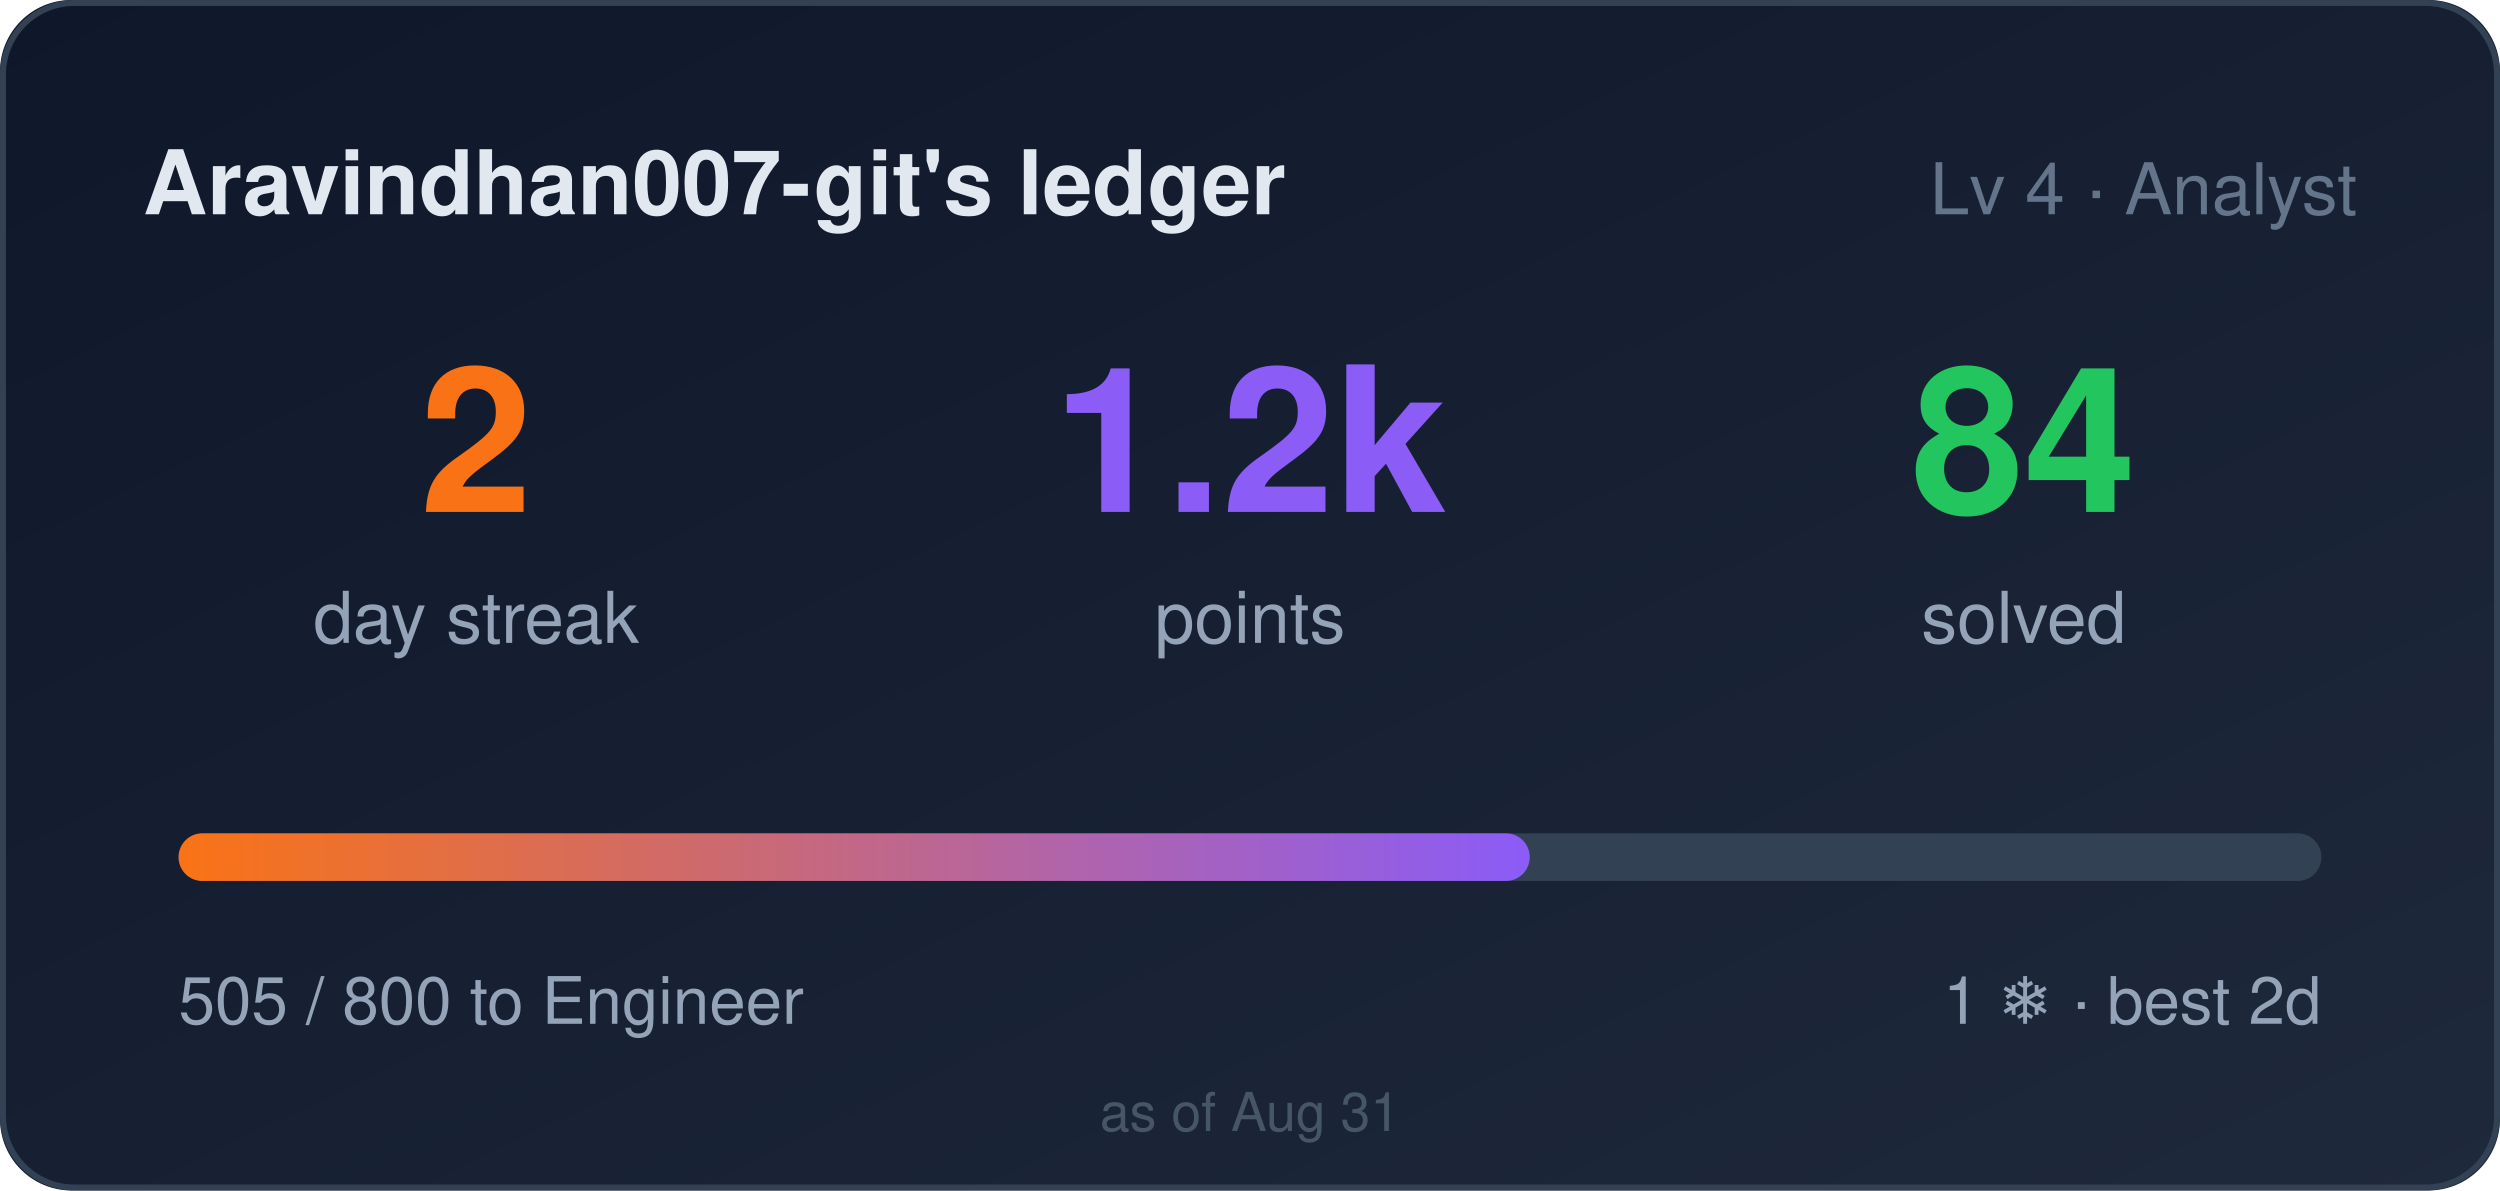
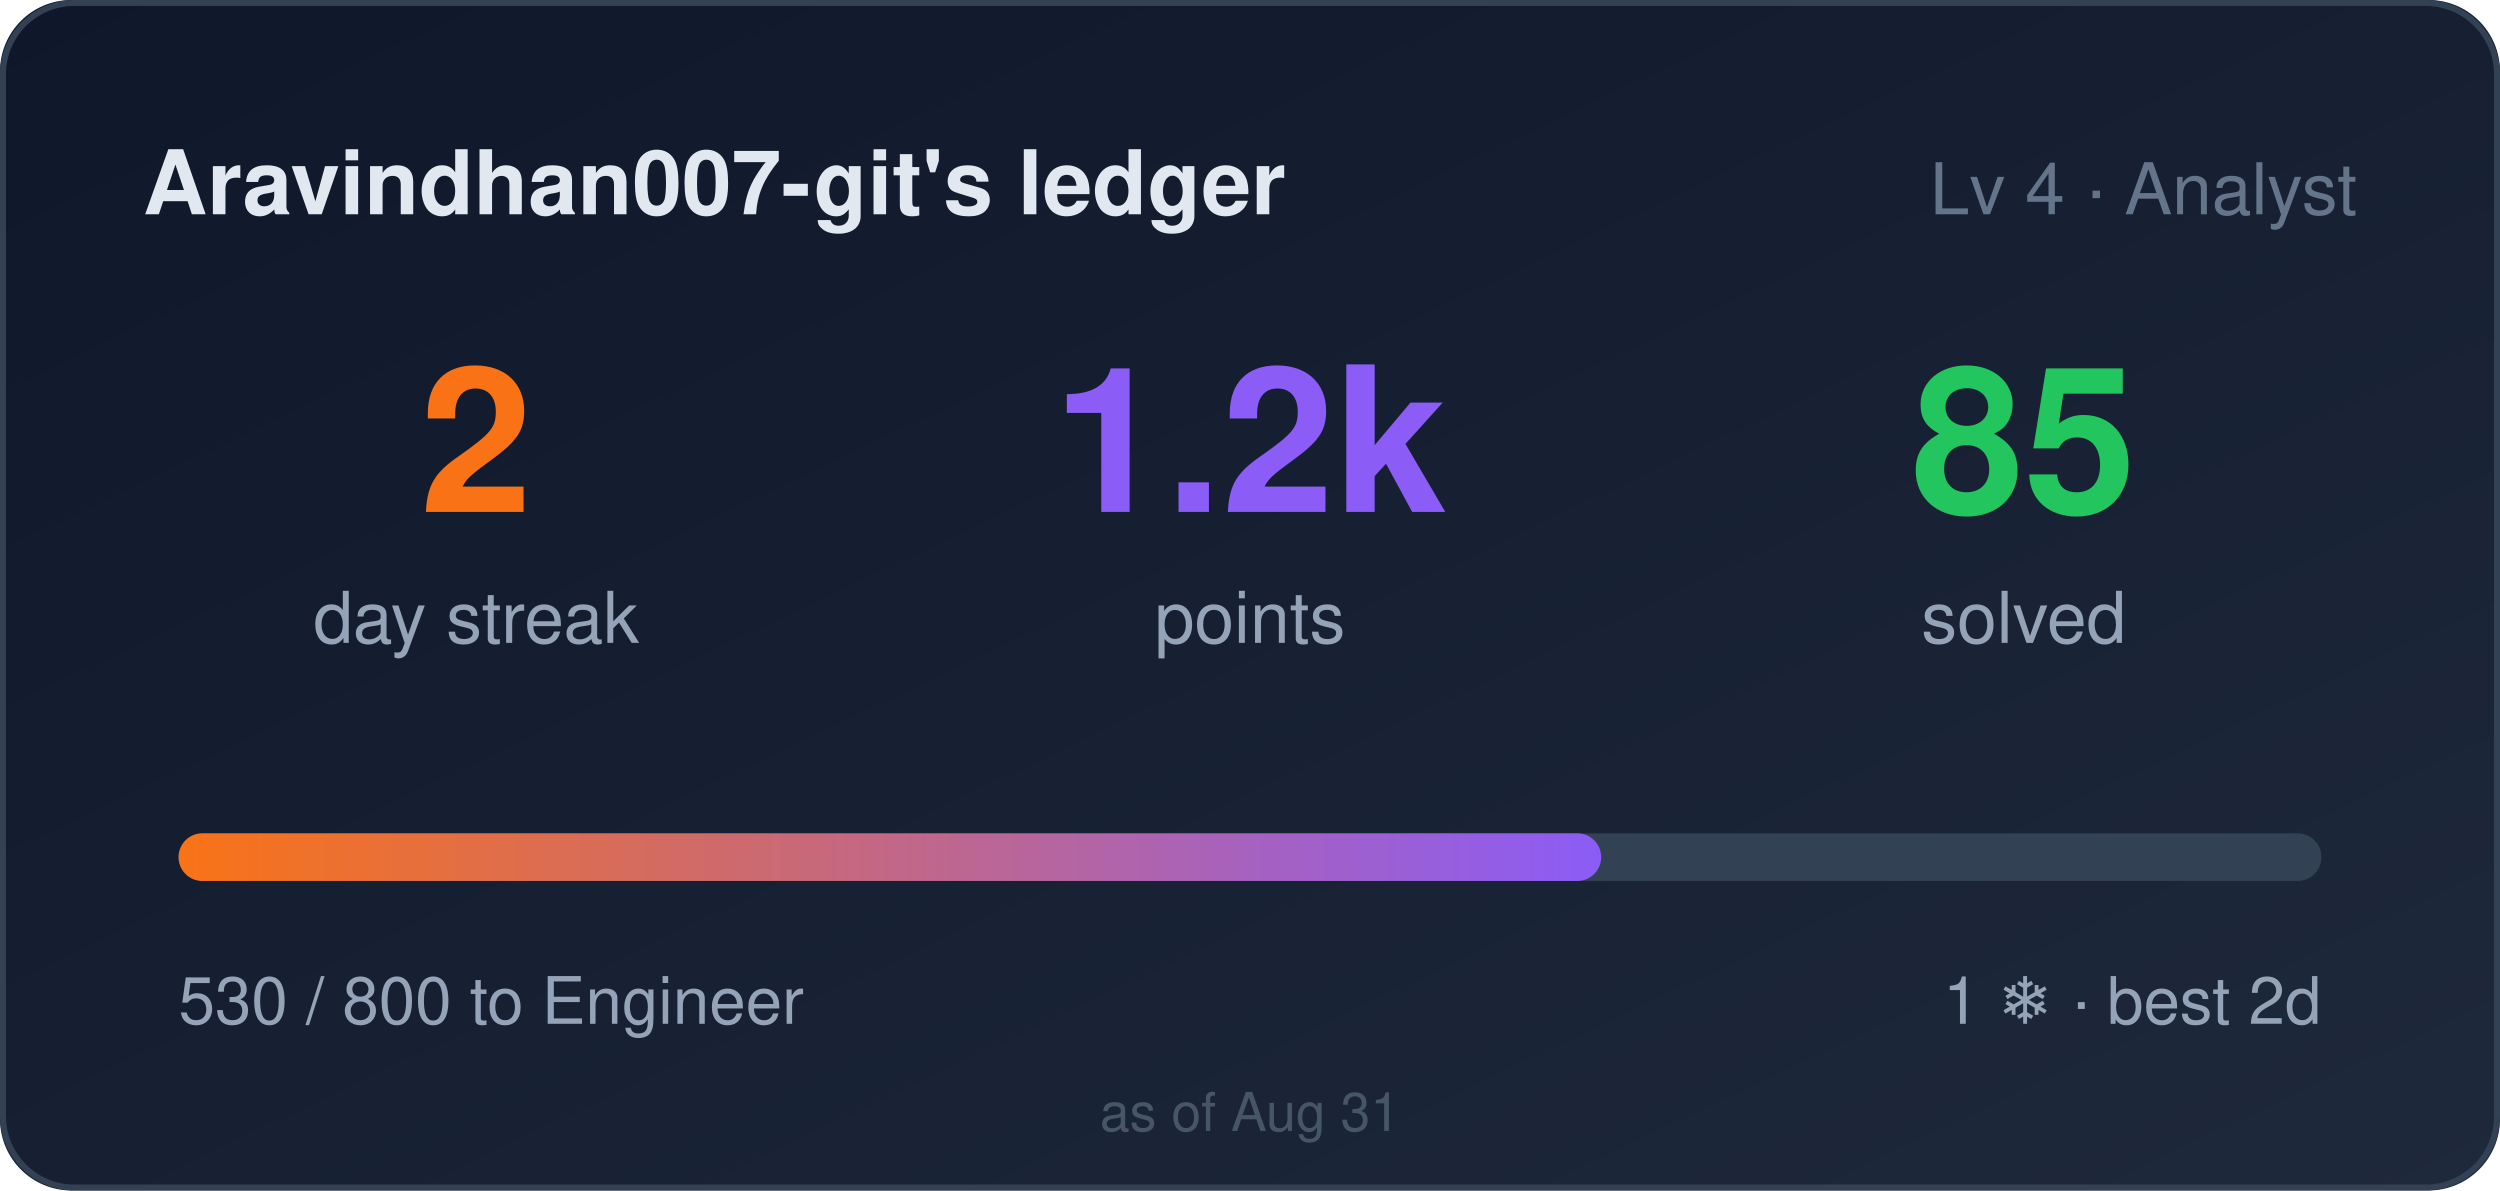
- <svg xmlns="http://www.w3.org/2000/svg" width="420" height="200" role="img" aria-label="Aravindhan007-git's ledger: 2 day streak, 1205 points">
+ <svg xmlns="http://www.w3.org/2000/svg" width="420" height="200" role="img" aria-label="Aravindhan007-git's ledger: 2 day streak, 1230 points">
  <style>
    .bar,.n{transform-box:fill-box}
    .bar{transform-origin:left center}
    @media (prefers-reduced-motion: no-preference){
      .bar{animation:cl-grow .9s cubic-bezier(.22,1,.36,1) both}
      .n{animation:cl-rise .5s ease-out both}
      .n2{animation-delay:.08s}
      .n3{animation-delay:.16s}
    }
    @keyframes cl-grow{from{transform:scaleX(0)}to{transform:scaleX(1)}}
    @keyframes cl-rise{from{opacity:0;transform:translateY(6px)}to{opacity:1;transform:none}}
  </style>
  <defs>
    <linearGradient id="bg" x1="0" y1="0" x2="1" y2="1">
      <stop offset="0" stop-color="#0f172a" />
      <stop offset="1" stop-color="#1e293b" />
    </linearGradient>
    <linearGradient id="bar" x1="0" y1="0" x2="1" y2="0">
      <stop offset="0" stop-color="#f97316" />
      <stop offset="1" stop-color="#8b5cf6" />
    </linearGradient>
  </defs>
  <rect width="420" height="200" rx="12" fill="url(#bg)" />
  <rect x="0.5" y="0.5" width="419" height="199" rx="12" fill="none" stroke="#334155" />
  <text x="24" y="36" fill="#e2e8f0" font-size="15" font-weight="600" font-family="Segoe UI,Helvetica,Arial,sans-serif">Aravindhan007-git's ledger</text>
  <text x="396" y="36" fill="#64748b" font-size="12" text-anchor="end" font-family="Segoe UI,Helvetica,Arial,sans-serif">Lv 4 · Analyst</text>
  <g font-family="Segoe UI,Helvetica,Arial,sans-serif">
    <text class="n n1" x="80" y="86" fill="#f97316" font-size="34" font-weight="700" text-anchor="middle">2</text>
    <text x="80" y="108" fill="#94a3b8" font-size="12" text-anchor="middle">day streak</text>
    <text class="n n2" x="210" y="86" fill="#8b5cf6" font-size="34" font-weight="700" text-anchor="middle">1.2k</text>
    <text x="210" y="108" fill="#94a3b8" font-size="12" text-anchor="middle">points</text>
-     <text class="n n3" x="340" y="86" fill="#22c55e" font-size="34" font-weight="700" text-anchor="middle">84</text>
+     <text class="n n3" x="340" y="86" fill="#22c55e" font-size="34" font-weight="700" text-anchor="middle">85</text>
    <text x="340" y="108" fill="#94a3b8" font-size="12" text-anchor="middle">solved</text>
  </g>
  <rect x="30" y="140" width="360" height="8" rx="4" fill="#334155" />
-   <rect class="bar" x="30" y="140" width="227" height="8" rx="4" fill="url(#bar)" />
-   <text x="30" y="172" fill="#94a3b8" font-size="11" font-family="Segoe UI,Helvetica,Arial,sans-serif">505 / 800 to Engineer</text>
+   <rect class="bar" x="30" y="140" width="239" height="8" rx="4" fill="url(#bar)" />
+   <text x="30" y="172" fill="#94a3b8" font-size="11" font-family="Segoe UI,Helvetica,Arial,sans-serif">530 / 800 to Engineer</text>
  <text x="390" y="172" fill="#94a3b8" font-size="11" text-anchor="end" font-family="Segoe UI,Helvetica,Arial,sans-serif">1 ❄ · best 2d</text>
  <text x="210" y="190" fill="#475569" font-size="9" text-anchor="middle" font-family="Segoe UI,Helvetica,Arial,sans-serif">as of Aug 31</text>
</svg>
